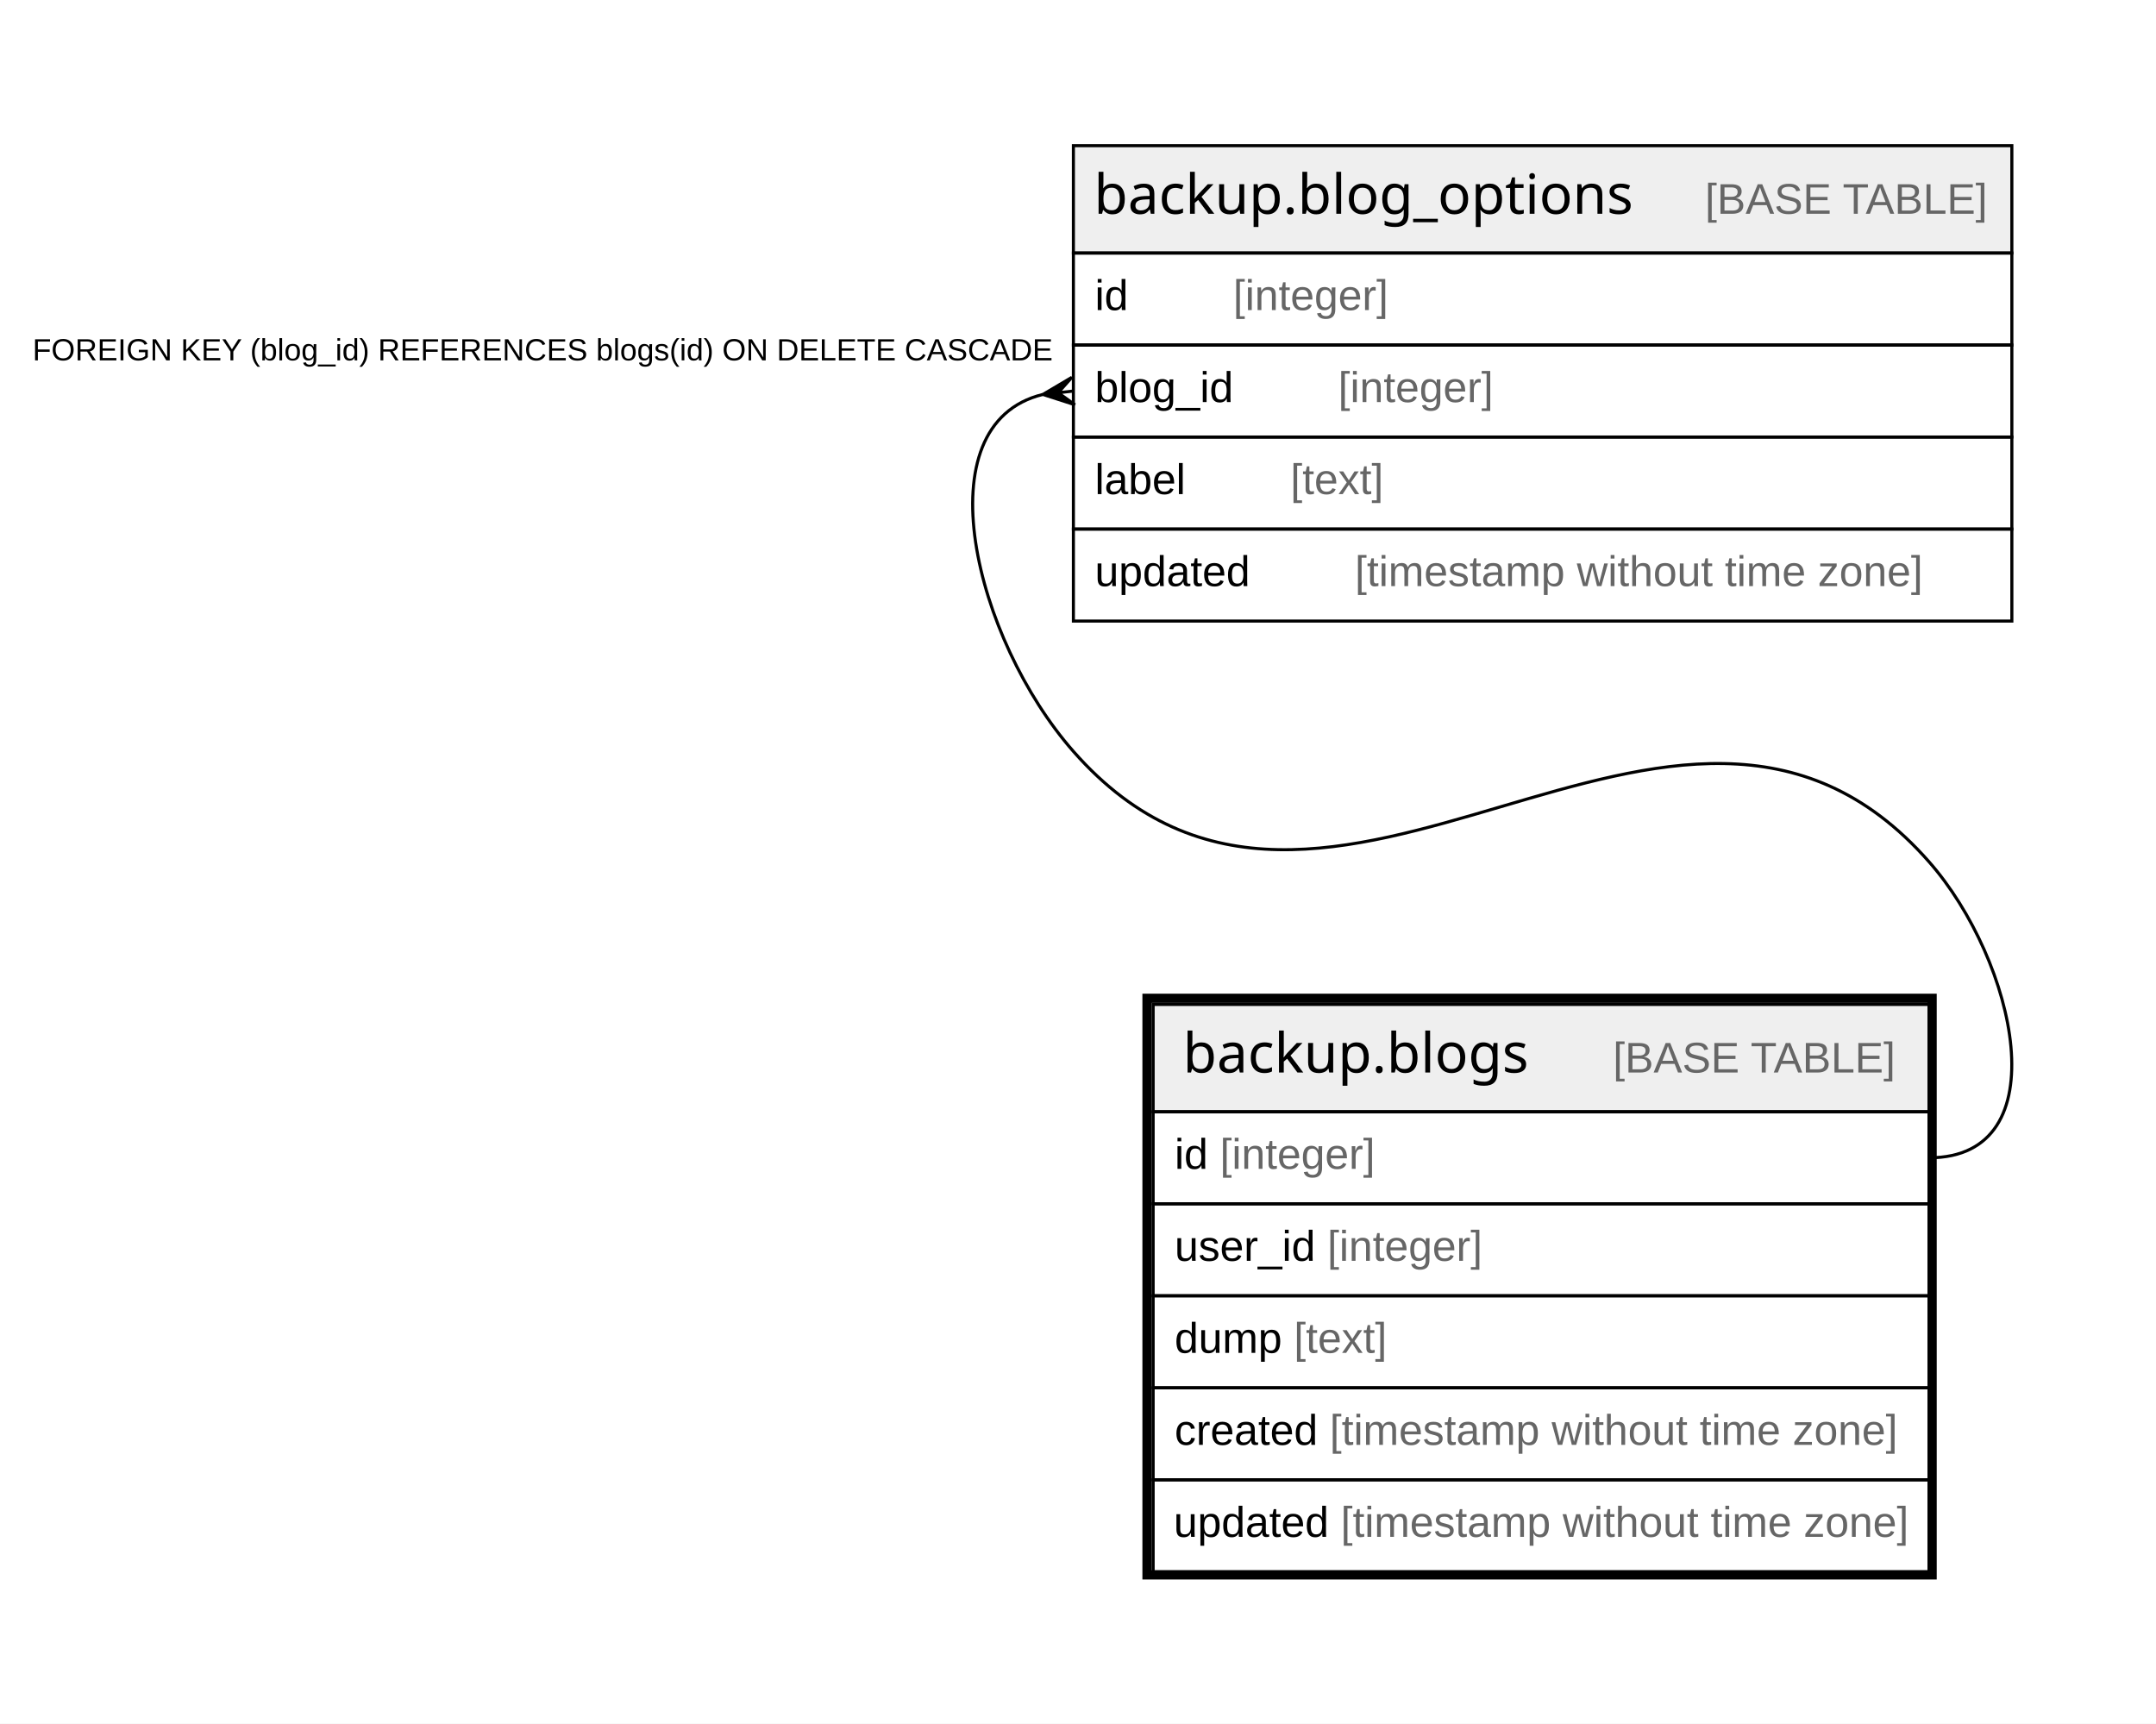
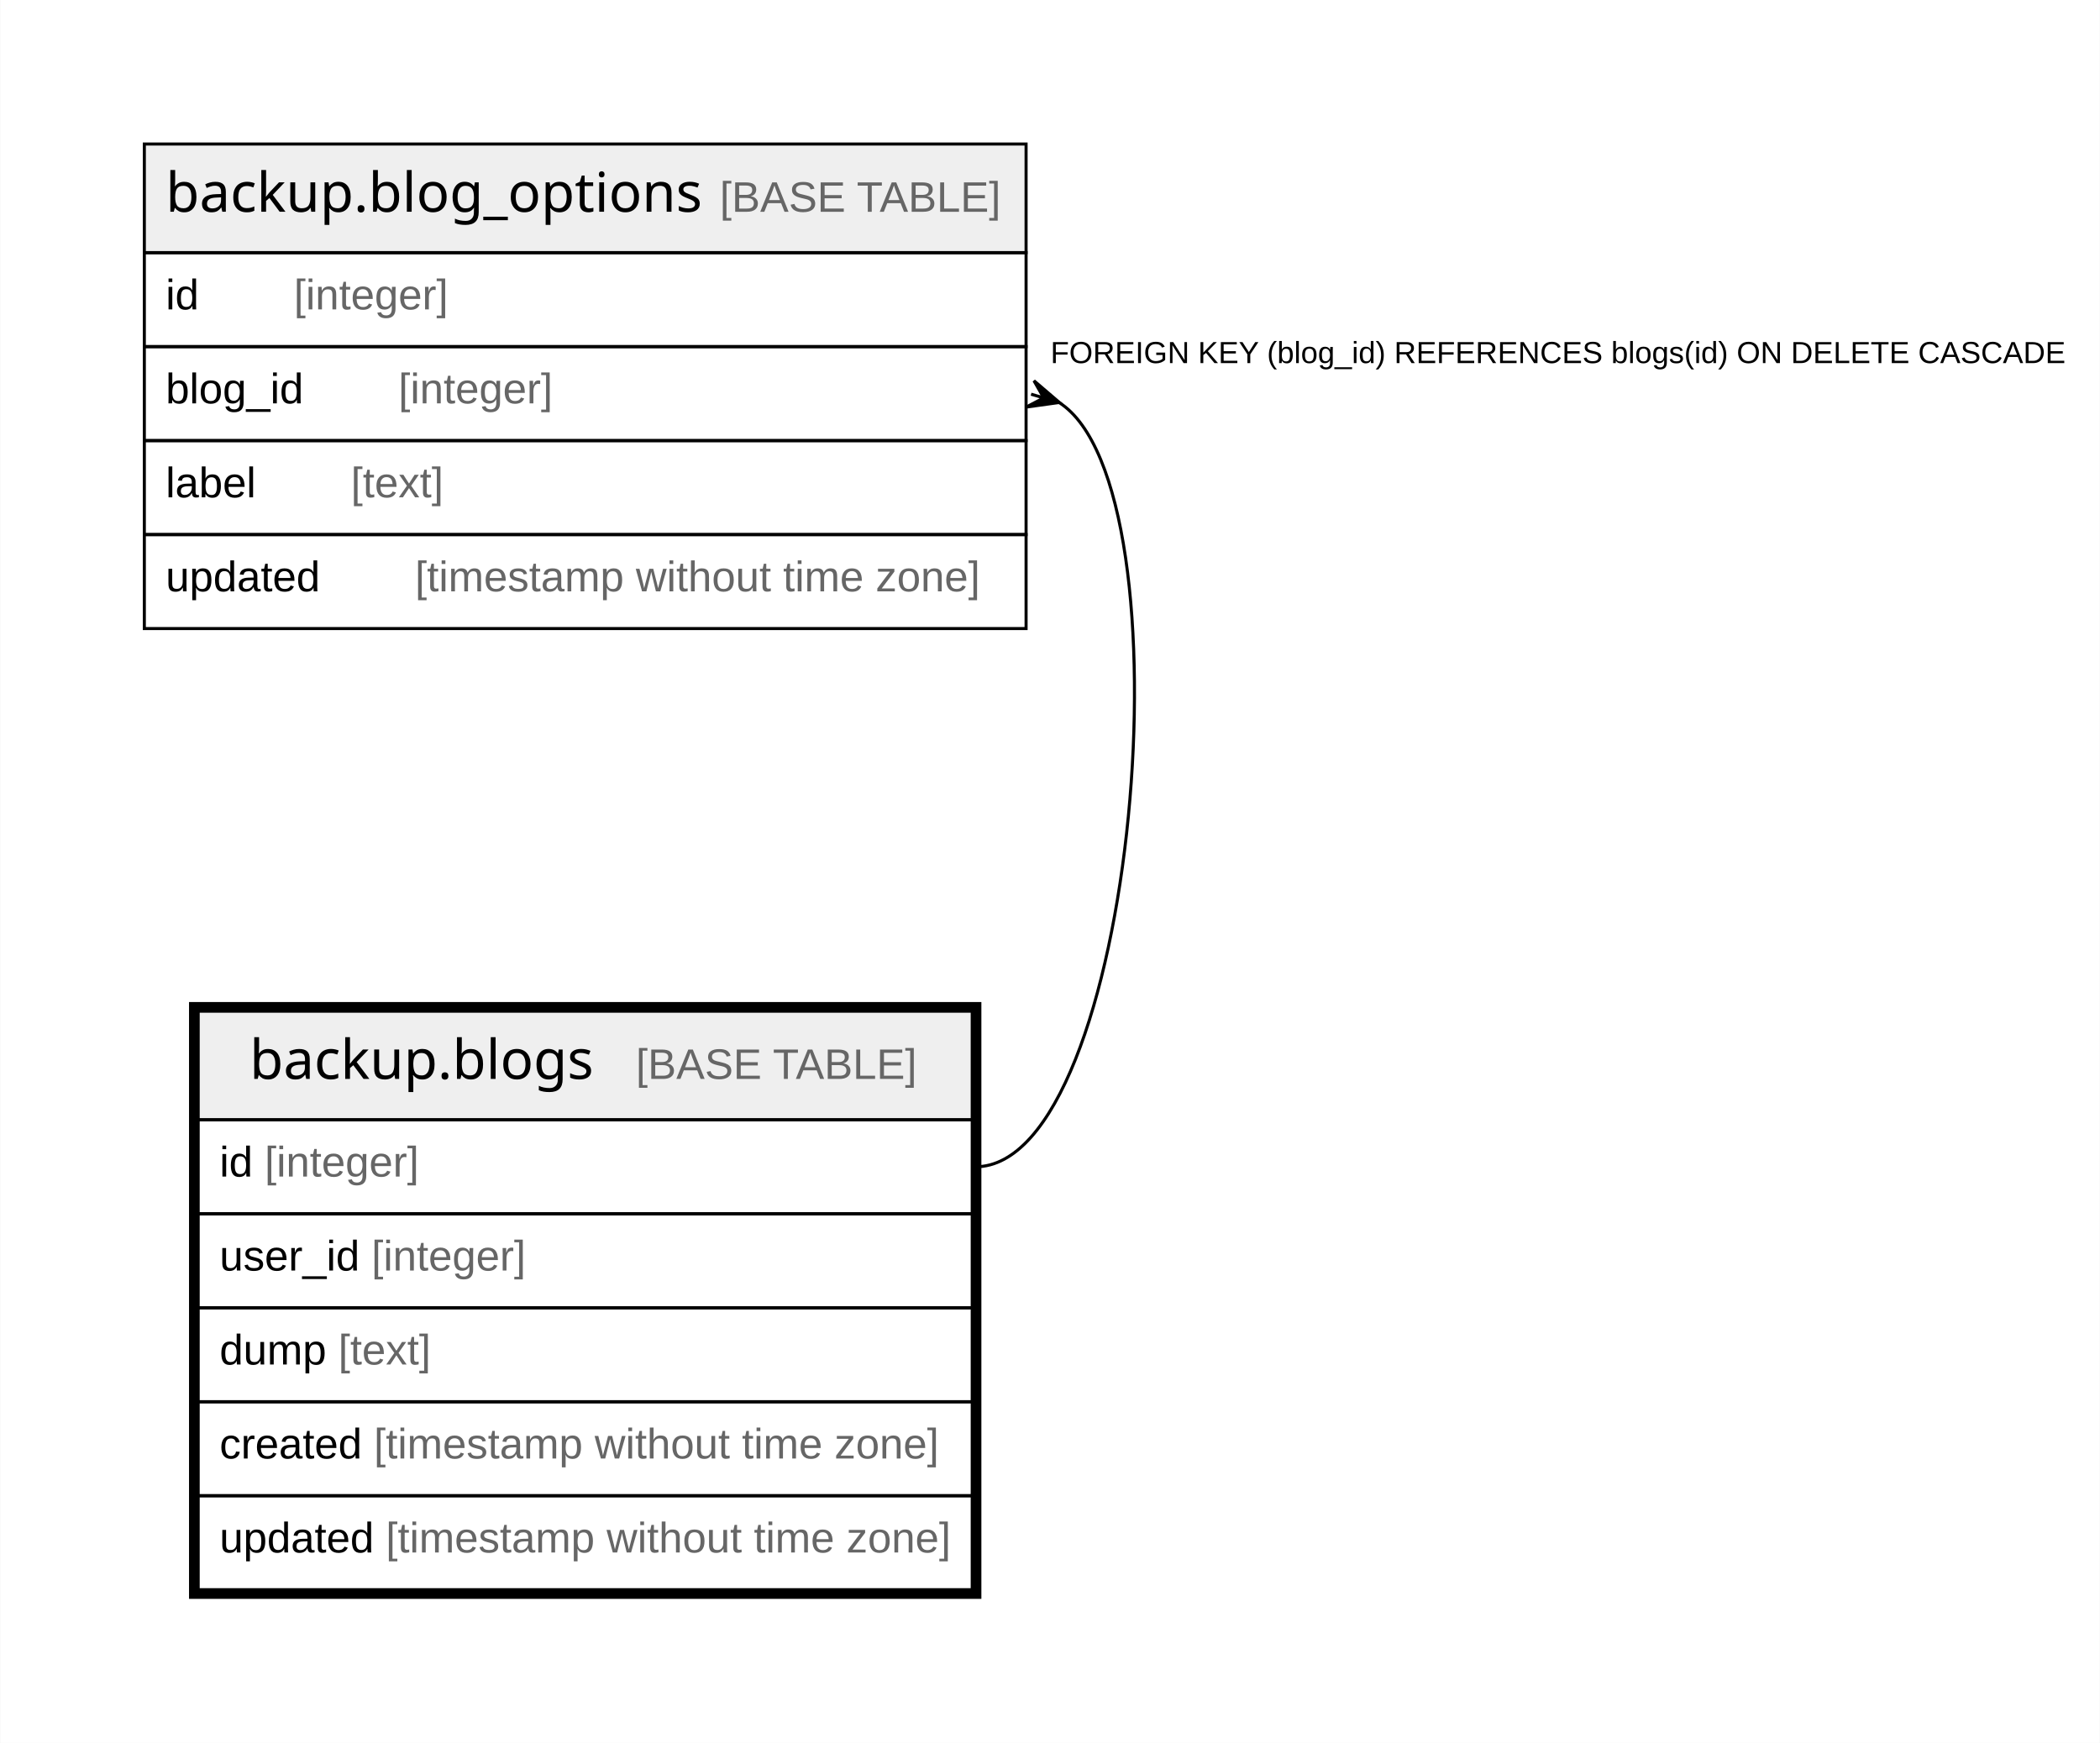
- <svg xmlns="http://www.w3.org/2000/svg" width="703pt" height="562pt" viewBox="0.00 0.00 703.00 562.00">
-   <g id="graph0" class="graph" transform="scale(1 1) rotate(0) translate(4 558)">
-     <polygon fill="#ffffff" stroke="transparent" points="-4,4 -4,-558 699,-558 699,4 -4,4" />
+ <svg xmlns="http://www.w3.org/2000/svg" width="688pt" height="571pt" viewBox="0.00 0.00 688.04 571.20">
+   <g id="graph0" class="graph" transform="scale(1 1) rotate(0) translate(4 567.2)">
+     <polygon fill="white" stroke="none" points="-4,4 -4,-567.2 684.04,-567.2 684.04,4 -4,4" />
    <g id="node1" class="node">
-       <polygon fill="#efefef" stroke="transparent" points="372,-195.5 372,-230.5 625,-230.5 625,-195.5 372,-195.5" />
-       <polygon fill="none" stroke="#000000" points="372,-195.5 372,-230.5 625,-230.5 625,-195.5 372,-195.5" />
-       <text text-anchor="start" x="381.696" y="-208.3" font-family="Arial Bold" font-size="18.00" fill="#000000">backup.blogs</text>
-       <text text-anchor="start" x="487.736" y="-208.3" font-family="Arial" font-size="14.00" fill="#000000">    </text>
-       <text text-anchor="start" x="521.941" y="-208.3" font-family="Arial" font-size="14.00" fill="#666666">[BASE TABLE]</text>
-       <polygon fill="none" stroke="#000000" points="372,-165.5 372,-195.5 625,-195.5 625,-165.5 372,-165.5" />
-       <text text-anchor="start" x="379" y="-176.9" font-family="Arial" font-size="14.00" fill="#000000">id </text>
-       <text text-anchor="start" x="393.78" y="-176.9" font-family="Arial" font-size="14.00" fill="#666666">[integer]</text>
-       <polygon fill="none" stroke="#000000" points="372,-135.5 372,-165.5 625,-165.5 625,-135.5 372,-135.5" />
-       <text text-anchor="start" x="379" y="-146.9" font-family="Arial" font-size="14.00" fill="#000000">user_id </text>
-       <text text-anchor="start" x="428.788" y="-146.9" font-family="Arial" font-size="14.00" fill="#666666">[integer]</text>
-       <polygon fill="none" stroke="#000000" points="372,-105.5 372,-135.5 625,-135.5 625,-105.5 372,-105.5" />
-       <text text-anchor="start" x="379" y="-116.9" font-family="Arial" font-size="14.00" fill="#000000">dump </text>
-       <text text-anchor="start" x="417.899" y="-116.9" font-family="Arial" font-size="14.00" fill="#666666">[text]</text>
-       <polygon fill="none" stroke="#000000" points="372,-75.5 372,-105.5 625,-105.5 625,-75.5 372,-75.5" />
-       <text text-anchor="start" x="379" y="-86.9" font-family="Arial" font-size="14.00" fill="#000000">created </text>
-       <text text-anchor="start" x="429.572" y="-86.9" font-family="Arial" font-size="14.00" fill="#666666">[timestamp without time zone]</text>
-       <polygon fill="none" stroke="#000000" points="372,-45.5 372,-75.5 625,-75.5 625,-45.5 372,-45.5" />
-       <text text-anchor="start" x="378.692" y="-56.9" font-family="Arial" font-size="14.00" fill="#000000">updated </text>
-       <text text-anchor="start" x="433.168" y="-56.9" font-family="Arial" font-size="14.00" fill="#666666">[timestamp without time zone]</text>
-       <polygon fill="none" stroke="#000000" stroke-width="3" points="370,-44.5 370,-232.5 626,-232.5 626,-44.5 370,-44.5" />
+       <polygon fill="#efefef" stroke="none" points="60.85,-200.2 60.85,-235.8 314.53,-235.8 314.53,-200.2 60.85,-200.2" />
+       <polygon fill="none" stroke="black" points="60.85,-200.2 60.85,-235.8 314.53,-235.8 314.53,-200.2 60.85,-200.2" />
+       <text text-anchor="start" x="77.7" y="-213.6" font-family="Arial Bold" font-size="18.00">backup.blogs</text>
+       <text text-anchor="start" x="173.19" y="-213.6" font-family="Arial" font-size="14.00">    </text>
+       <text text-anchor="start" x="204.3" y="-213.6" font-family="Arial" font-size="14.00" fill="#666666">[BASE TABLE]</text>
+       <polygon fill="none" stroke="black" points="60.85,-169.4 60.85,-200.2 314.53,-200.2 314.53,-169.4 60.85,-169.4" />
+       <text text-anchor="start" x="67.85" y="-181.6" font-family="Arial" font-size="14.00">id </text>
+       <text text-anchor="start" x="82.63" y="-181.6" font-family="Arial" font-size="14.00" fill="#666666">[integer]</text>
+       <polygon fill="none" stroke="black" points="60.85,-138.6 60.85,-169.4 314.53,-169.4 314.53,-138.6 60.85,-138.6" />
+       <text text-anchor="start" x="67.85" y="-150.8" font-family="Arial" font-size="14.00">user_id </text>
+       <text text-anchor="start" x="117.65" y="-150.8" font-family="Arial" font-size="14.00" fill="#666666">[integer]</text>
+       <polygon fill="none" stroke="black" points="60.85,-107.8 60.85,-138.6 314.53,-138.6 314.53,-107.8 60.85,-107.8" />
+       <text text-anchor="start" x="67.85" y="-120" font-family="Arial" font-size="14.00">dump </text>
+       <text text-anchor="start" x="106.76" y="-120" font-family="Arial" font-size="14.00" fill="#666666">[text]</text>
+       <polygon fill="none" stroke="black" points="60.85,-77 60.85,-107.8 314.53,-107.8 314.53,-77 60.85,-77" />
+       <text text-anchor="start" x="67.85" y="-89.2" font-family="Arial" font-size="14.00">created </text>
+       <text text-anchor="start" x="118.43" y="-89.2" font-family="Arial" font-size="14.00" fill="#666666">[timestamp without time zone]</text>
+       <polygon fill="none" stroke="black" points="60.85,-46.2 60.85,-77 314.53,-77 314.53,-46.2 60.85,-46.2" />
+       <text text-anchor="start" x="67.85" y="-58.4" font-family="Arial" font-size="14.00">updated </text>
+       <text text-anchor="start" x="122.34" y="-58.4" font-family="Arial" font-size="14.00" fill="#666666">[timestamp without time zone]</text>
+       <polygon fill="none" stroke="black" stroke-width="3" points="59.35,-44.7 59.35,-237.3 316.03,-237.3 316.03,-44.7 59.35,-44.7" />
    </g>
    <g id="node2" class="node">
-       <polygon fill="#efefef" stroke="transparent" points="346,-475.5 346,-510.5 652,-510.5 652,-475.5 346,-475.5" />
-       <polygon fill="none" stroke="#000000" points="346,-475.5 346,-510.5 652,-510.5 652,-475.5 346,-475.5" />
-       <text text-anchor="start" x="352.682" y="-488.3" font-family="Arial Bold" font-size="18.00" fill="#000000">backup.blog_options</text>
-       <text text-anchor="start" x="517.75" y="-488.3" font-family="Arial" font-size="14.00" fill="#000000">    </text>
-       <text text-anchor="start" x="551.954" y="-488.3" font-family="Arial" font-size="14.00" fill="#666666">[BASE TABLE]</text>
-       <polygon fill="none" stroke="#000000" points="346,-445.5 346,-475.5 652,-475.5 652,-445.5 346,-445.5" />
-       <text text-anchor="start" x="353" y="-456.9" font-family="Arial" font-size="14.00" fill="#000000">id    </text>
-       <text text-anchor="start" x="398.094" y="-456.9" font-family="Arial" font-size="14.00" fill="#666666">[integer]</text>
-       <polygon fill="none" stroke="#000000" points="346,-415.5 346,-445.5 652,-445.5 652,-415.5 346,-415.5" />
-       <text text-anchor="start" x="353" y="-426.9" font-family="Arial" font-size="14.00" fill="#000000">blog_id    </text>
-       <text text-anchor="start" x="432.331" y="-426.9" font-family="Arial" font-size="14.00" fill="#666666">[integer]</text>
-       <polygon fill="none" stroke="#000000" points="346,-385.5 346,-415.5 652,-415.5 652,-385.5 346,-385.5" />
-       <text text-anchor="start" x="353" y="-396.9" font-family="Arial" font-size="14.00" fill="#000000">label    </text>
-       <text text-anchor="start" x="416.766" y="-396.9" font-family="Arial" font-size="14.00" fill="#666666">[text]</text>
-       <polygon fill="none" stroke="#000000" points="346,-355.5 346,-385.5 652,-385.5 652,-355.5 346,-355.5" />
-       <text text-anchor="start" x="353" y="-366.9" font-family="Arial" font-size="14.00" fill="#000000">updated    </text>
-       <text text-anchor="start" x="437.791" y="-366.9" font-family="Arial" font-size="14.00" fill="#666666">[timestamp without time zone]</text>
+       <polygon fill="#efefef" stroke="none" points="43.2,-484.4 43.2,-520 332.18,-520 332.18,-484.4 43.2,-484.4" />
+       <polygon fill="none" stroke="black" points="43.2,-484.4 43.2,-520 332.18,-520 332.18,-484.4 43.2,-484.4" />
+       <text text-anchor="start" x="50.2" y="-497.8" font-family="Arial Bold" font-size="18.00">backup.blog_options</text>
+       <text text-anchor="start" x="200.69" y="-497.8" font-family="Arial" font-size="14.00">    </text>
+       <text text-anchor="start" x="231.8" y="-497.8" font-family="Arial" font-size="14.00" fill="#666666">[BASE TABLE]</text>
+       <polygon fill="none" stroke="black" points="43.2,-453.6 43.2,-484.4 332.18,-484.4 332.18,-453.6 43.2,-453.6" />
+       <text text-anchor="start" x="50.2" y="-465.8" font-family="Arial" font-size="14.00">id    </text>
+       <text text-anchor="start" x="92.21" y="-465.8" font-family="Arial" font-size="14.00" fill="#666666">[integer]</text>
+       <polygon fill="none" stroke="black" points="43.2,-422.8 43.2,-453.6 332.18,-453.6 332.18,-422.8 43.2,-422.8" />
+       <text text-anchor="start" x="50.2" y="-435" font-family="Arial" font-size="14.00">blog_id    </text>
+       <text text-anchor="start" x="126.47" y="-435" font-family="Arial" font-size="14.00" fill="#666666">[integer]</text>
+       <polygon fill="none" stroke="black" points="43.2,-392 43.2,-422.8 332.18,-422.8 332.18,-392 43.2,-392" />
+       <text text-anchor="start" x="50.2" y="-404.2" font-family="Arial" font-size="14.00">label    </text>
+       <text text-anchor="start" x="110.9" y="-404.2" font-family="Arial" font-size="14.00" fill="#666666">[text]</text>
+       <polygon fill="none" stroke="black" points="43.2,-361.2 43.2,-392 332.18,-392 332.18,-361.2 43.2,-361.2" />
+       <text text-anchor="start" x="50.2" y="-373.4" font-family="Arial" font-size="14.00">updated    </text>
+       <text text-anchor="start" x="131.92" y="-373.4" font-family="Arial" font-size="14.00" fill="#666666">[timestamp without time zone]</text>
    </g>
    <g id="edge1" class="edge">
-       <path fill="none" stroke="#000000" d="M336.003,-429.38C296.355,-419.685 313.942,-349.461 346,-313 428.558,-219.105 542.442,-370.895 625,-277 653.32,-244.791 667.889,-180.5 625,-180.5" />
-       <polygon fill="#000000" stroke="#000000" points="336.062,-429.386 345.499,-434.972 341.031,-429.943 346,-430.5 346,-430.5 346,-430.5 341.031,-429.943 346.501,-426.028 336.062,-429.386 336.062,-429.386" />
-       <text text-anchor="start" x="6.604" y="-440.5" font-family="Arial" font-size="10.00" fill="#000000">FOREIGN KEY (blog_id) REFERENCES blogs(id) ON DELETE CASCADE</text>
+       <path fill="none" stroke="black" d="M342.9,-435.35C387.27,-407.51 368.45,-184.8 315.53,-184.8" />
+       <polygon fill="black" stroke="black" points="343.09,-435.3 332.23,-433.79 337.97,-436.8 333.82,-438.01 333.82,-438.01 333.82,-438.01 337.97,-436.8 334.76,-442.42 343.09,-435.3" />
+       <text text-anchor="start" x="340.18" y="-448.2" font-family="Arial" font-size="10.00">FOREIGN KEY (blog_id) REFERENCES blogs(id) ON DELETE CASCADE</text>
    </g>
  </g>
</svg>
